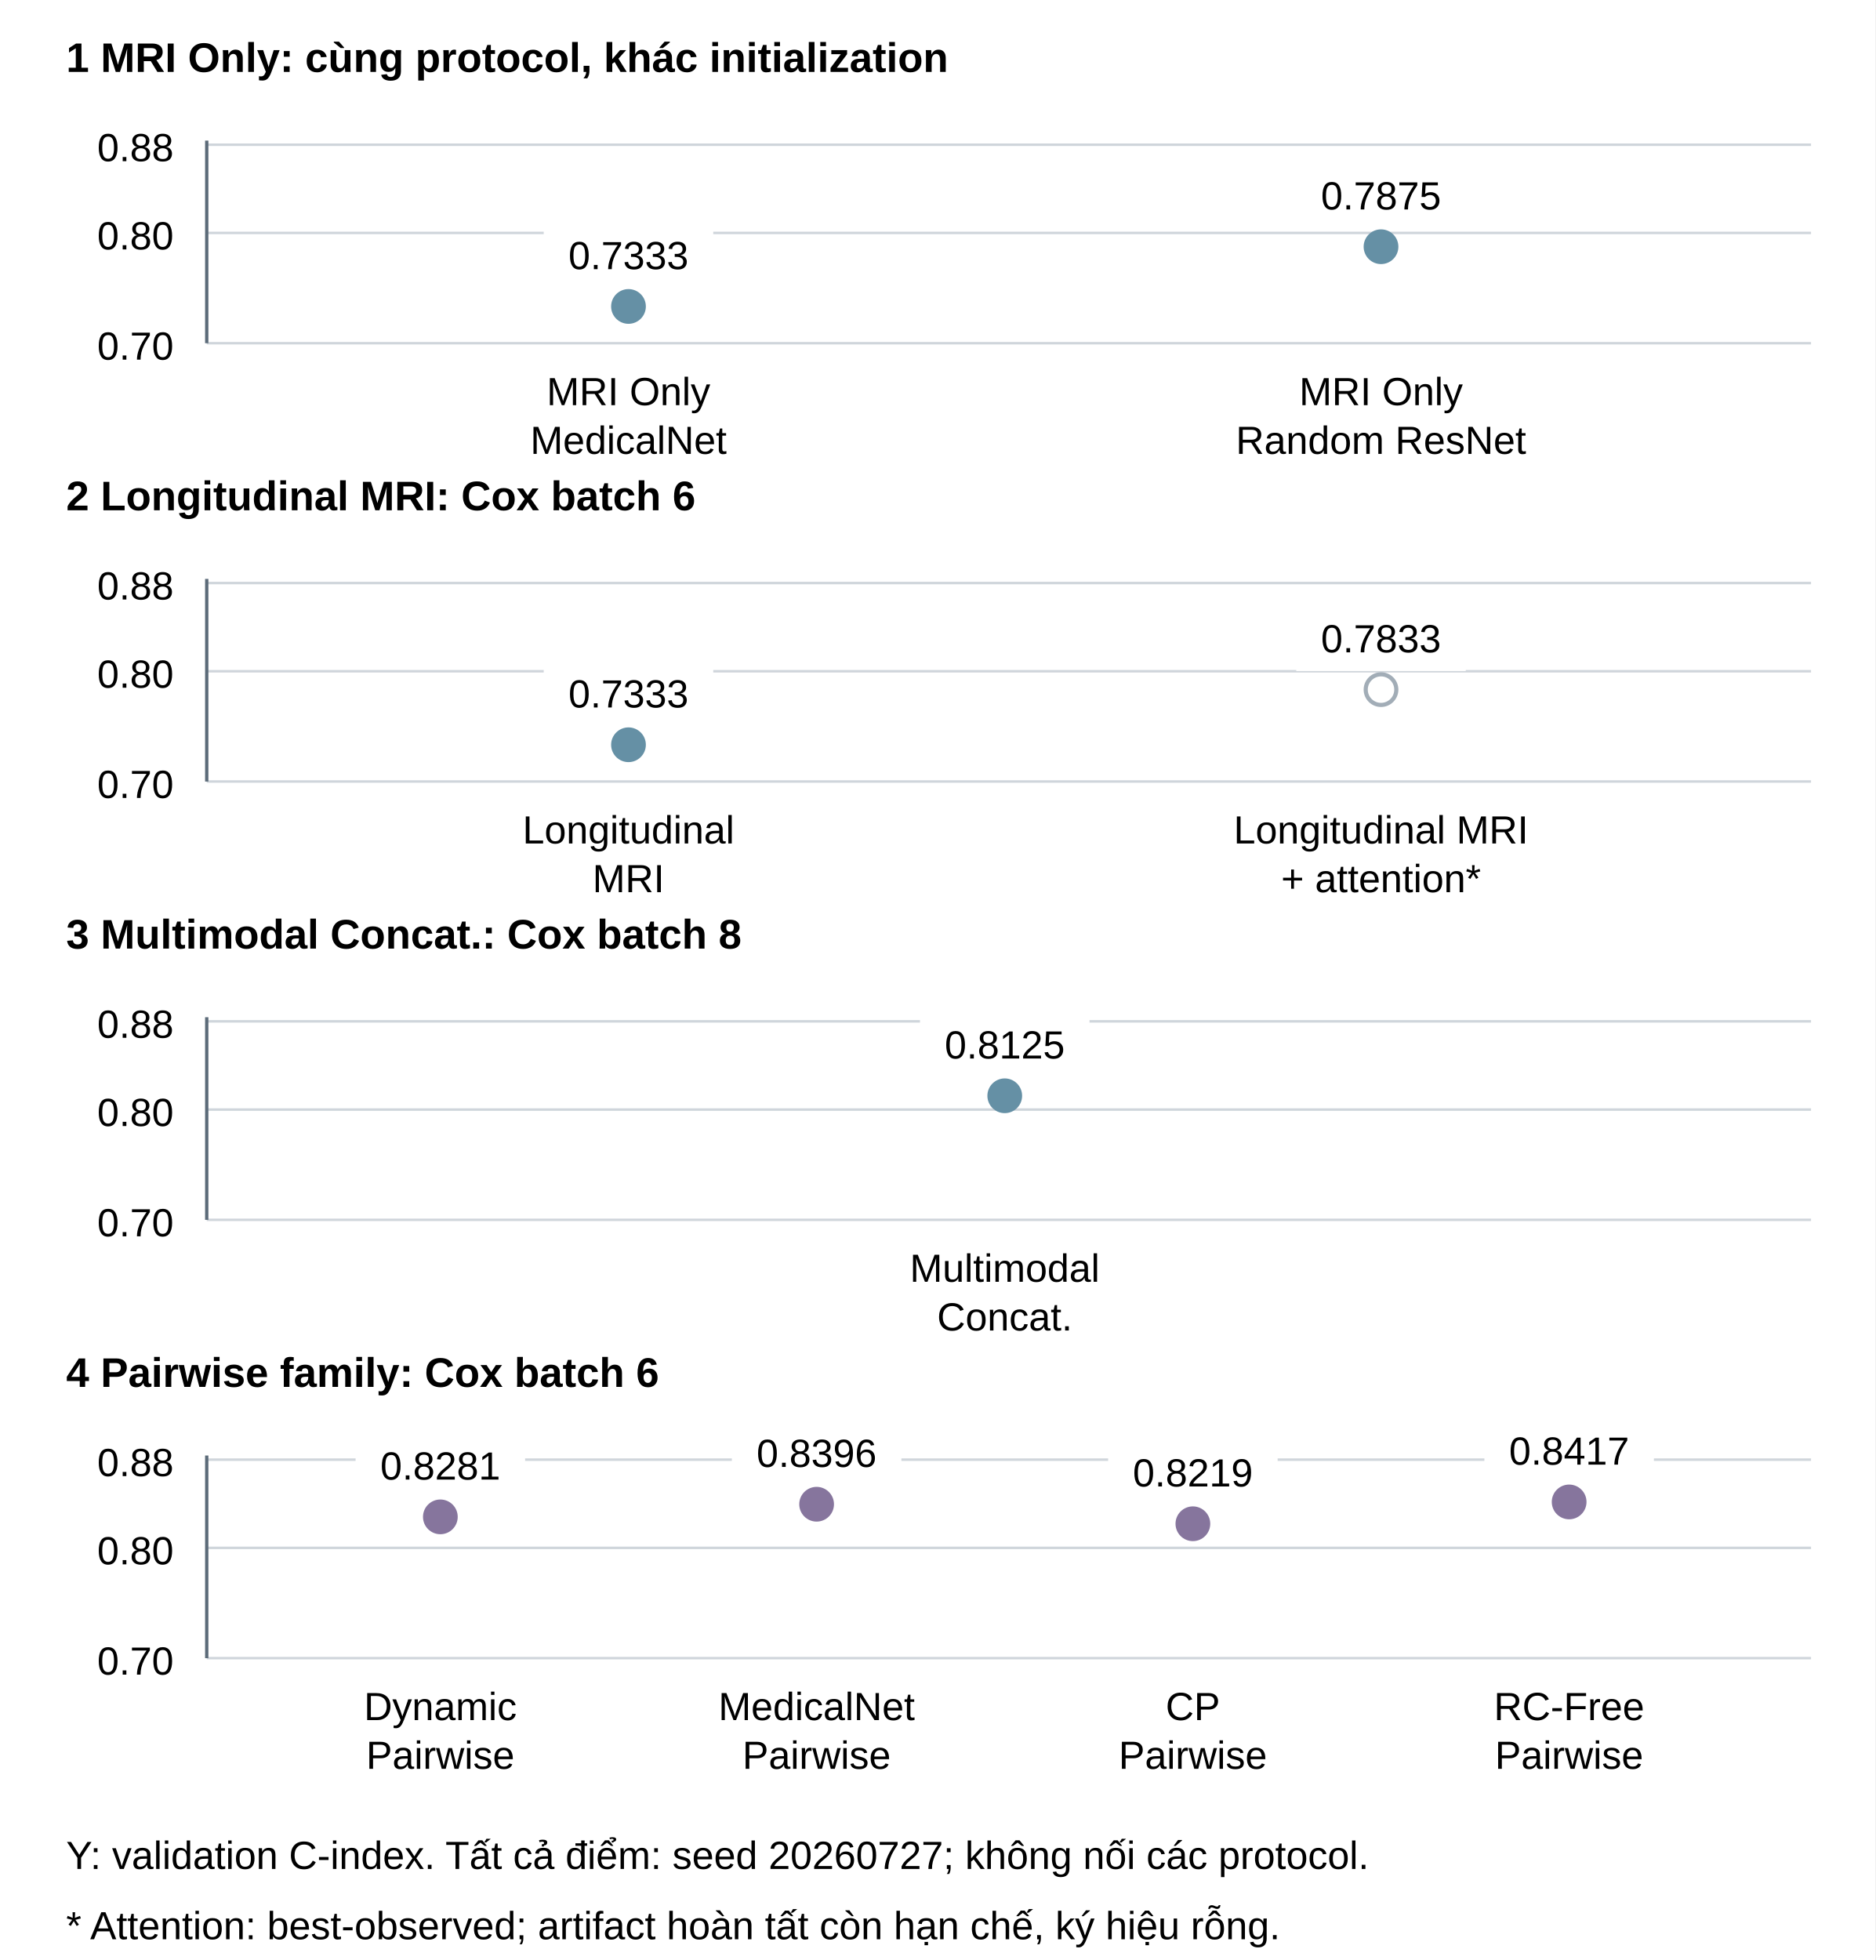
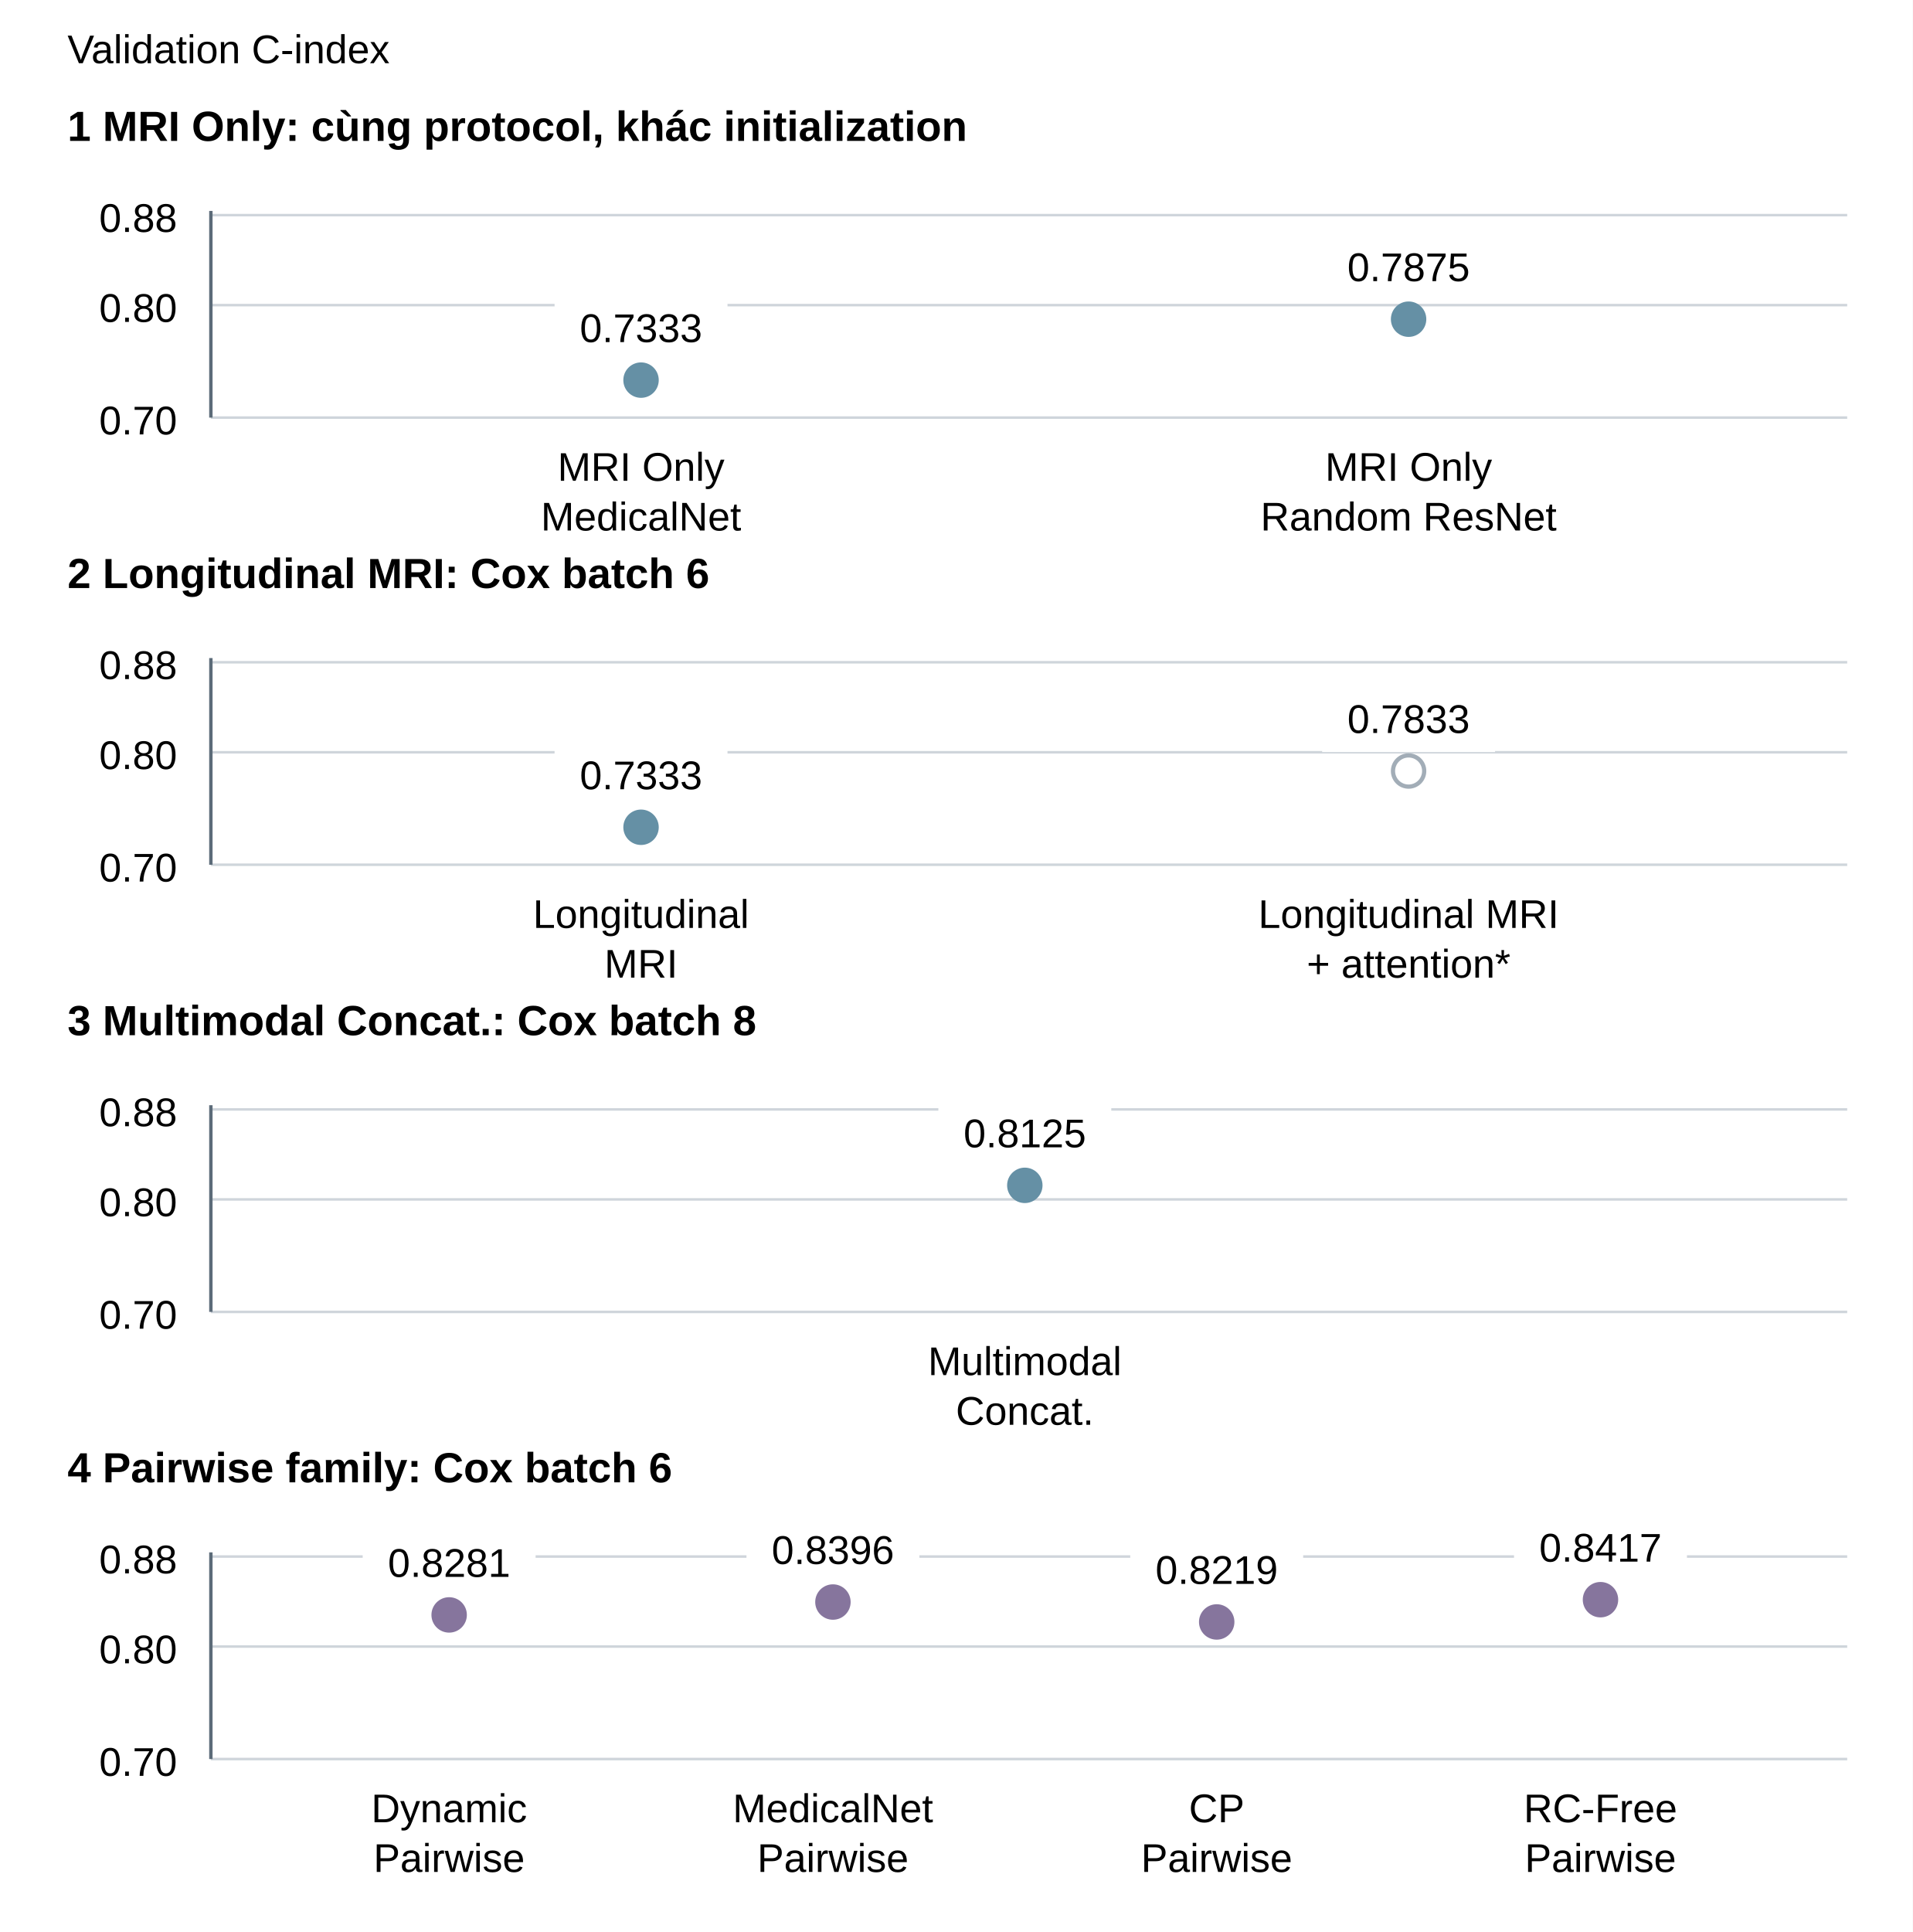
- <svg xmlns="http://www.w3.org/2000/svg" width="160mm" height="167.217mm" viewBox="0 0 453.543 474">
+ <svg xmlns="http://www.w3.org/2000/svg" width="160mm" height="161.572mm" viewBox="0 0 453.543 458">
  <rect width="100%" height="100%" fill="white" />
-   <text x="16" y="17.4" font-family="Arial, DejaVu Sans, sans-serif" font-size="10" font-weight="700" text-anchor="start" fill="#000000">1  MRI Only: cùng protocol, khác initialization</text>
-   <polyline points="50,83.0 438,83.0" fill="none" stroke="#CFD5DB" stroke-width="0.6" stroke-linejoin="round" />
-   <text x="42" y="86.98" font-family="Arial, DejaVu Sans, sans-serif" font-size="9.5" font-weight="400" text-anchor="end" fill="#000000">0.70</text>
-   <polyline points="50,56.333 438,56.333" fill="none" stroke="#CFD5DB" stroke-width="0.6" stroke-linejoin="round" />
-   <text x="42" y="60.313" font-family="Arial, DejaVu Sans, sans-serif" font-size="9.5" font-weight="400" text-anchor="end" fill="#000000">0.80</text>
-   <polyline points="50,35 438,35" fill="none" stroke="#CFD5DB" stroke-width="0.6" stroke-linejoin="round" />
-   <text x="42" y="38.98" font-family="Arial, DejaVu Sans, sans-serif" font-size="9.5" font-weight="400" text-anchor="end" fill="#000000">0.88</text>
-   <polyline points="50,34 50,83" fill="none" stroke="#5C6B79" stroke-width="0.8" stroke-linejoin="round" />
-   <circle cx="152.0" cy="74.111" r="3.7" fill="#6590A5" stroke="#6590A5" stroke-width="1" />
-   <text x="152.0" y="78.191" font-family="Arial, DejaVu Sans, sans-serif" font-size="12" font-weight="400" text-anchor="middle" fill="#000000" />
-   <rect x="132.0" y="56.111" width="40" height="13" rx="0" fill="#FFFFFF" stroke="#FFFFFF" stroke-width="1" />
-   <text x="152.0" y="66.126" font-family="Arial, DejaVu Sans, sans-serif" font-size="9.5" font-weight="700" text-anchor="middle" fill="#000000" />
-   <text x="152.0" y="65.091" font-family="Arial, DejaVu Sans, sans-serif" font-size="9.5" font-weight="400" text-anchor="middle" fill="#000000">0.7333</text>
-   <text x="152.0" y="97.98" font-family="Arial, DejaVu Sans, sans-serif" font-size="9.5" font-weight="400" text-anchor="middle" fill="#000000">MRI Only</text>
-   <text x="152.0" y="109.76" font-family="Arial, DejaVu Sans, sans-serif" font-size="9.5" font-weight="400" text-anchor="middle" fill="#000000">MedicalNet</text>
-   <circle cx="334.0" cy="59.667" r="3.7" fill="#6590A5" stroke="#6590A5" stroke-width="1" />
-   <text x="334.0" y="63.747" font-family="Arial, DejaVu Sans, sans-serif" font-size="12" font-weight="400" text-anchor="middle" fill="#000000" />
-   <rect x="314.0" y="41.667" width="40" height="13" rx="0" fill="#FFFFFF" stroke="#FFFFFF" stroke-width="1" />
-   <text x="334.0" y="51.682" font-family="Arial, DejaVu Sans, sans-serif" font-size="9.5" font-weight="700" text-anchor="middle" fill="#000000" />
-   <text x="334.0" y="50.647" font-family="Arial, DejaVu Sans, sans-serif" font-size="9.5" font-weight="400" text-anchor="middle" fill="#000000">0.7875</text>
-   <text x="334.0" y="97.98" font-family="Arial, DejaVu Sans, sans-serif" font-size="9.5" font-weight="400" text-anchor="middle" fill="#000000">MRI Only</text>
-   <text x="334.0" y="109.76" font-family="Arial, DejaVu Sans, sans-serif" font-size="9.5" font-weight="400" text-anchor="middle" fill="#000000">Random ResNet</text>
-   <text x="16" y="123.4" font-family="Arial, DejaVu Sans, sans-serif" font-size="10" font-weight="700" text-anchor="start" fill="#000000">2  Longitudinal MRI: Cox batch 6</text>
-   <polyline points="50,189.0 438,189.0" fill="none" stroke="#CFD5DB" stroke-width="0.6" stroke-linejoin="round" />
-   <text x="42" y="192.98" font-family="Arial, DejaVu Sans, sans-serif" font-size="9.5" font-weight="400" text-anchor="end" fill="#000000">0.70</text>
-   <polyline points="50,162.333 438,162.333" fill="none" stroke="#CFD5DB" stroke-width="0.6" stroke-linejoin="round" />
-   <text x="42" y="166.313" font-family="Arial, DejaVu Sans, sans-serif" font-size="9.5" font-weight="400" text-anchor="end" fill="#000000">0.80</text>
-   <polyline points="50,141.0 438,141.0" fill="none" stroke="#CFD5DB" stroke-width="0.6" stroke-linejoin="round" />
-   <text x="42" y="144.98" font-family="Arial, DejaVu Sans, sans-serif" font-size="9.5" font-weight="400" text-anchor="end" fill="#000000">0.88</text>
-   <polyline points="50,140 50,189" fill="none" stroke="#5C6B79" stroke-width="0.8" stroke-linejoin="round" />
-   <circle cx="152.0" cy="180.111" r="3.7" fill="#6590A5" stroke="#6590A5" stroke-width="1" />
-   <text x="152.0" y="184.191" font-family="Arial, DejaVu Sans, sans-serif" font-size="12" font-weight="400" text-anchor="middle" fill="#000000" />
-   <rect x="132.0" y="162.111" width="40" height="13" rx="0" fill="#FFFFFF" stroke="#FFFFFF" stroke-width="1" />
-   <text x="152.0" y="172.126" font-family="Arial, DejaVu Sans, sans-serif" font-size="9.5" font-weight="700" text-anchor="middle" fill="#000000" />
-   <text x="152.0" y="171.091" font-family="Arial, DejaVu Sans, sans-serif" font-size="9.5" font-weight="400" text-anchor="middle" fill="#000000">0.7333</text>
-   <text x="152.0" y="203.98" font-family="Arial, DejaVu Sans, sans-serif" font-size="9.5" font-weight="400" text-anchor="middle" fill="#000000">Longitudinal</text>
-   <text x="152.0" y="215.76" font-family="Arial, DejaVu Sans, sans-serif" font-size="9.5" font-weight="400" text-anchor="middle" fill="#000000">MRI</text>
-   <circle cx="334.0" cy="166.778" r="3.7" fill="#FFFFFF" stroke="#A2ADB7" stroke-width="1" />
-   <text x="334.0" y="170.858" font-family="Arial, DejaVu Sans, sans-serif" font-size="12" font-weight="400" text-anchor="middle" fill="#000000" />
-   <rect x="314.0" y="148.778" width="40" height="13" rx="0" fill="#FFFFFF" stroke="#FFFFFF" stroke-width="1" />
-   <text x="334.0" y="158.793" font-family="Arial, DejaVu Sans, sans-serif" font-size="9.5" font-weight="700" text-anchor="middle" fill="#000000" />
-   <text x="334.0" y="157.758" font-family="Arial, DejaVu Sans, sans-serif" font-size="9.5" font-weight="400" text-anchor="middle" fill="#000000">0.7833</text>
-   <text x="334.0" y="203.98" font-family="Arial, DejaVu Sans, sans-serif" font-size="9.5" font-weight="400" text-anchor="middle" fill="#000000">Longitudinal MRI</text>
-   <text x="334.0" y="215.76" font-family="Arial, DejaVu Sans, sans-serif" font-size="9.5" font-weight="400" text-anchor="middle" fill="#000000">+ attention*</text>
-   <text x="16" y="229.4" font-family="Arial, DejaVu Sans, sans-serif" font-size="10" font-weight="700" text-anchor="start" fill="#000000">3  Multimodal Concat.: Cox batch 8</text>
-   <polyline points="50,295.0 438,295.0" fill="none" stroke="#CFD5DB" stroke-width="0.6" stroke-linejoin="round" />
-   <text x="42" y="298.98" font-family="Arial, DejaVu Sans, sans-serif" font-size="9.5" font-weight="400" text-anchor="end" fill="#000000">0.70</text>
-   <polyline points="50,268.333 438,268.333" fill="none" stroke="#CFD5DB" stroke-width="0.6" stroke-linejoin="round" />
-   <text x="42" y="272.313" font-family="Arial, DejaVu Sans, sans-serif" font-size="9.5" font-weight="400" text-anchor="end" fill="#000000">0.80</text>
-   <polyline points="50,247.0 438,247.0" fill="none" stroke="#CFD5DB" stroke-width="0.6" stroke-linejoin="round" />
-   <text x="42" y="250.98" font-family="Arial, DejaVu Sans, sans-serif" font-size="9.5" font-weight="400" text-anchor="end" fill="#000000">0.88</text>
-   <polyline points="50,246 50,295" fill="none" stroke="#5C6B79" stroke-width="0.8" stroke-linejoin="round" />
-   <circle cx="243.0" cy="265.0" r="3.7" fill="#6590A5" stroke="#6590A5" stroke-width="1" />
-   <text x="243.0" y="269.08" font-family="Arial, DejaVu Sans, sans-serif" font-size="12" font-weight="400" text-anchor="middle" fill="#000000" />
-   <rect x="223.0" y="247.0" width="40" height="13" rx="0" fill="#FFFFFF" stroke="#FFFFFF" stroke-width="1" />
-   <text x="243.0" y="257.015" font-family="Arial, DejaVu Sans, sans-serif" font-size="9.5" font-weight="700" text-anchor="middle" fill="#000000" />
-   <text x="243.0" y="255.98" font-family="Arial, DejaVu Sans, sans-serif" font-size="9.5" font-weight="400" text-anchor="middle" fill="#000000">0.8125</text>
-   <text x="243.0" y="309.98" font-family="Arial, DejaVu Sans, sans-serif" font-size="9.5" font-weight="400" text-anchor="middle" fill="#000000">Multimodal</text>
-   <text x="243.0" y="321.76" font-family="Arial, DejaVu Sans, sans-serif" font-size="9.5" font-weight="400" text-anchor="middle" fill="#000000">Concat.</text>
-   <text x="16" y="335.4" font-family="Arial, DejaVu Sans, sans-serif" font-size="10" font-weight="700" text-anchor="start" fill="#000000">4  Pairwise family: Cox batch 6</text>
-   <polyline points="50,401.0 438,401.0" fill="none" stroke="#CFD5DB" stroke-width="0.6" stroke-linejoin="round" />
-   <text x="42" y="404.98" font-family="Arial, DejaVu Sans, sans-serif" font-size="9.5" font-weight="400" text-anchor="end" fill="#000000">0.70</text>
-   <polyline points="50,374.333 438,374.333" fill="none" stroke="#CFD5DB" stroke-width="0.6" stroke-linejoin="round" />
-   <text x="42" y="378.313" font-family="Arial, DejaVu Sans, sans-serif" font-size="9.5" font-weight="400" text-anchor="end" fill="#000000">0.80</text>
-   <polyline points="50,353.0 438,353.0" fill="none" stroke="#CFD5DB" stroke-width="0.6" stroke-linejoin="round" />
-   <text x="42" y="356.98" font-family="Arial, DejaVu Sans, sans-serif" font-size="9.5" font-weight="400" text-anchor="end" fill="#000000">0.88</text>
-   <polyline points="50,352 50,401" fill="none" stroke="#5C6B79" stroke-width="0.8" stroke-linejoin="round" />
-   <circle cx="106.5" cy="366.833" r="3.7" fill="#86759D" stroke="#86759D" stroke-width="1" />
-   <text x="106.5" y="370.913" font-family="Arial, DejaVu Sans, sans-serif" font-size="12" font-weight="400" text-anchor="middle" fill="#000000" />
-   <rect x="86.5" y="348.833" width="40" height="13" rx="0" fill="#FFFFFF" stroke="#FFFFFF" stroke-width="1" />
-   <text x="106.5" y="358.848" font-family="Arial, DejaVu Sans, sans-serif" font-size="9.5" font-weight="700" text-anchor="middle" fill="#000000" />
-   <text x="106.5" y="357.813" font-family="Arial, DejaVu Sans, sans-serif" font-size="9.5" font-weight="400" text-anchor="middle" fill="#000000">0.8281</text>
-   <text x="106.5" y="415.98" font-family="Arial, DejaVu Sans, sans-serif" font-size="9.5" font-weight="400" text-anchor="middle" fill="#000000">Dynamic</text>
-   <text x="106.5" y="427.76" font-family="Arial, DejaVu Sans, sans-serif" font-size="9.5" font-weight="400" text-anchor="middle" fill="#000000">Pairwise</text>
-   <circle cx="197.5" cy="363.778" r="3.7" fill="#86759D" stroke="#86759D" stroke-width="1" />
-   <text x="197.5" y="367.858" font-family="Arial, DejaVu Sans, sans-serif" font-size="12" font-weight="400" text-anchor="middle" fill="#000000" />
-   <rect x="177.5" y="345.778" width="40" height="13" rx="0" fill="#FFFFFF" stroke="#FFFFFF" stroke-width="1" />
-   <text x="197.5" y="355.793" font-family="Arial, DejaVu Sans, sans-serif" font-size="9.5" font-weight="700" text-anchor="middle" fill="#000000" />
-   <text x="197.5" y="354.758" font-family="Arial, DejaVu Sans, sans-serif" font-size="9.5" font-weight="400" text-anchor="middle" fill="#000000">0.8396</text>
-   <text x="197.5" y="415.98" font-family="Arial, DejaVu Sans, sans-serif" font-size="9.5" font-weight="400" text-anchor="middle" fill="#000000">MedicalNet</text>
-   <text x="197.5" y="427.76" font-family="Arial, DejaVu Sans, sans-serif" font-size="9.5" font-weight="400" text-anchor="middle" fill="#000000">Pairwise</text>
-   <circle cx="288.5" cy="368.5" r="3.7" fill="#86759D" stroke="#86759D" stroke-width="1" />
-   <text x="288.5" y="372.58" font-family="Arial, DejaVu Sans, sans-serif" font-size="12" font-weight="400" text-anchor="middle" fill="#000000" />
-   <rect x="268.5" y="350.5" width="40" height="13" rx="0" fill="#FFFFFF" stroke="#FFFFFF" stroke-width="1" />
-   <text x="288.5" y="360.515" font-family="Arial, DejaVu Sans, sans-serif" font-size="9.5" font-weight="700" text-anchor="middle" fill="#000000" />
-   <text x="288.5" y="359.48" font-family="Arial, DejaVu Sans, sans-serif" font-size="9.5" font-weight="400" text-anchor="middle" fill="#000000">0.8219</text>
-   <text x="288.5" y="415.98" font-family="Arial, DejaVu Sans, sans-serif" font-size="9.5" font-weight="400" text-anchor="middle" fill="#000000">CP</text>
-   <text x="288.5" y="427.76" font-family="Arial, DejaVu Sans, sans-serif" font-size="9.5" font-weight="400" text-anchor="middle" fill="#000000">Pairwise</text>
-   <circle cx="379.5" cy="363.222" r="3.7" fill="#86759D" stroke="#86759D" stroke-width="1" />
-   <text x="379.5" y="367.302" font-family="Arial, DejaVu Sans, sans-serif" font-size="12" font-weight="400" text-anchor="middle" fill="#000000" />
-   <rect x="359.5" y="345.222" width="40" height="13" rx="0" fill="#FFFFFF" stroke="#FFFFFF" stroke-width="1" />
-   <text x="379.5" y="355.237" font-family="Arial, DejaVu Sans, sans-serif" font-size="9.5" font-weight="700" text-anchor="middle" fill="#000000" />
-   <text x="379.5" y="354.202" font-family="Arial, DejaVu Sans, sans-serif" font-size="9.5" font-weight="400" text-anchor="middle" fill="#000000">0.8417</text>
-   <text x="379.5" y="415.98" font-family="Arial, DejaVu Sans, sans-serif" font-size="9.5" font-weight="400" text-anchor="middle" fill="#000000">RC-Free</text>
-   <text x="379.5" y="427.76" font-family="Arial, DejaVu Sans, sans-serif" font-size="9.5" font-weight="400" text-anchor="middle" fill="#000000">Pairwise</text>
-   <text x="16" y="451.98" font-family="Arial, DejaVu Sans, sans-serif" font-size="9.5" font-weight="400" text-anchor="start" fill="#000000">Y: validation C-index. Tất cả điểm: seed 20260727; không nối các protocol.</text>
-   <text x="16" y="468.98" font-family="Arial, DejaVu Sans, sans-serif" font-size="9.5" font-weight="400" text-anchor="start" fill="#000000">* Attention: best-observed; artifact hoàn tất còn hạn chế, ký hiệu rỗng.</text>
+   <text x="16" y="14.98" font-family="Arial, DejaVu Sans, sans-serif" font-size="9.5" font-weight="400" text-anchor="start" fill="#000000">Validation C-index</text>
+   <text x="16" y="33.4" font-family="Arial, DejaVu Sans, sans-serif" font-size="10" font-weight="700" text-anchor="start" fill="#000000">1  MRI Only: cùng protocol, khác initialization</text>
+   <polyline points="50,99.0 438,99.0" fill="none" stroke="#CFD5DB" stroke-width="0.6" stroke-linejoin="round" />
+   <text x="42" y="102.98" font-family="Arial, DejaVu Sans, sans-serif" font-size="9.5" font-weight="400" text-anchor="end" fill="#000000">0.70</text>
+   <polyline points="50,72.333 438,72.333" fill="none" stroke="#CFD5DB" stroke-width="0.6" stroke-linejoin="round" />
+   <text x="42" y="76.313" font-family="Arial, DejaVu Sans, sans-serif" font-size="9.5" font-weight="400" text-anchor="end" fill="#000000">0.80</text>
+   <polyline points="50,51 438,51" fill="none" stroke="#CFD5DB" stroke-width="0.6" stroke-linejoin="round" />
+   <text x="42" y="54.98" font-family="Arial, DejaVu Sans, sans-serif" font-size="9.5" font-weight="400" text-anchor="end" fill="#000000">0.88</text>
+   <polyline points="50,50 50,99" fill="none" stroke="#5C6B79" stroke-width="0.8" stroke-linejoin="round" />
+   <circle cx="152.0" cy="90.111" r="3.7" fill="#6590A5" stroke="#6590A5" stroke-width="1" />
+   <text x="152.0" y="94.191" font-family="Arial, DejaVu Sans, sans-serif" font-size="12" font-weight="400" text-anchor="middle" fill="#000000" />
+   <rect x="132.0" y="72.111" width="40" height="13" rx="0" fill="#FFFFFF" stroke="#FFFFFF" stroke-width="1" />
+   <text x="152.0" y="82.126" font-family="Arial, DejaVu Sans, sans-serif" font-size="9.5" font-weight="700" text-anchor="middle" fill="#000000" />
+   <text x="152.0" y="81.091" font-family="Arial, DejaVu Sans, sans-serif" font-size="9.5" font-weight="400" text-anchor="middle" fill="#000000">0.7333</text>
+   <text x="152.0" y="113.98" font-family="Arial, DejaVu Sans, sans-serif" font-size="9.5" font-weight="400" text-anchor="middle" fill="#000000">MRI Only</text>
+   <text x="152.0" y="125.76" font-family="Arial, DejaVu Sans, sans-serif" font-size="9.5" font-weight="400" text-anchor="middle" fill="#000000">MedicalNet</text>
+   <circle cx="334.0" cy="75.667" r="3.7" fill="#6590A5" stroke="#6590A5" stroke-width="1" />
+   <text x="334.0" y="79.747" font-family="Arial, DejaVu Sans, sans-serif" font-size="12" font-weight="400" text-anchor="middle" fill="#000000" />
+   <rect x="314.0" y="57.667" width="40" height="13" rx="0" fill="#FFFFFF" stroke="#FFFFFF" stroke-width="1" />
+   <text x="334.0" y="67.682" font-family="Arial, DejaVu Sans, sans-serif" font-size="9.5" font-weight="700" text-anchor="middle" fill="#000000" />
+   <text x="334.0" y="66.647" font-family="Arial, DejaVu Sans, sans-serif" font-size="9.5" font-weight="400" text-anchor="middle" fill="#000000">0.7875</text>
+   <text x="334.0" y="113.98" font-family="Arial, DejaVu Sans, sans-serif" font-size="9.5" font-weight="400" text-anchor="middle" fill="#000000">MRI Only</text>
+   <text x="334.0" y="125.76" font-family="Arial, DejaVu Sans, sans-serif" font-size="9.5" font-weight="400" text-anchor="middle" fill="#000000">Random ResNet</text>
+   <text x="16" y="139.4" font-family="Arial, DejaVu Sans, sans-serif" font-size="10" font-weight="700" text-anchor="start" fill="#000000">2  Longitudinal MRI: Cox batch 6</text>
+   <polyline points="50,205.0 438,205.0" fill="none" stroke="#CFD5DB" stroke-width="0.6" stroke-linejoin="round" />
+   <text x="42" y="208.98" font-family="Arial, DejaVu Sans, sans-serif" font-size="9.5" font-weight="400" text-anchor="end" fill="#000000">0.70</text>
+   <polyline points="50,178.333 438,178.333" fill="none" stroke="#CFD5DB" stroke-width="0.6" stroke-linejoin="round" />
+   <text x="42" y="182.313" font-family="Arial, DejaVu Sans, sans-serif" font-size="9.5" font-weight="400" text-anchor="end" fill="#000000">0.80</text>
+   <polyline points="50,157.0 438,157.0" fill="none" stroke="#CFD5DB" stroke-width="0.6" stroke-linejoin="round" />
+   <text x="42" y="160.98" font-family="Arial, DejaVu Sans, sans-serif" font-size="9.5" font-weight="400" text-anchor="end" fill="#000000">0.88</text>
+   <polyline points="50,156 50,205" fill="none" stroke="#5C6B79" stroke-width="0.8" stroke-linejoin="round" />
+   <circle cx="152.0" cy="196.111" r="3.7" fill="#6590A5" stroke="#6590A5" stroke-width="1" />
+   <text x="152.0" y="200.191" font-family="Arial, DejaVu Sans, sans-serif" font-size="12" font-weight="400" text-anchor="middle" fill="#000000" />
+   <rect x="132.0" y="178.111" width="40" height="13" rx="0" fill="#FFFFFF" stroke="#FFFFFF" stroke-width="1" />
+   <text x="152.0" y="188.126" font-family="Arial, DejaVu Sans, sans-serif" font-size="9.5" font-weight="700" text-anchor="middle" fill="#000000" />
+   <text x="152.0" y="187.091" font-family="Arial, DejaVu Sans, sans-serif" font-size="9.5" font-weight="400" text-anchor="middle" fill="#000000">0.7333</text>
+   <text x="152.0" y="219.98" font-family="Arial, DejaVu Sans, sans-serif" font-size="9.5" font-weight="400" text-anchor="middle" fill="#000000">Longitudinal</text>
+   <text x="152.0" y="231.76" font-family="Arial, DejaVu Sans, sans-serif" font-size="9.5" font-weight="400" text-anchor="middle" fill="#000000">MRI</text>
+   <circle cx="334.0" cy="182.778" r="3.7" fill="#FFFFFF" stroke="#A2ADB7" stroke-width="1" />
+   <text x="334.0" y="186.858" font-family="Arial, DejaVu Sans, sans-serif" font-size="12" font-weight="400" text-anchor="middle" fill="#000000" />
+   <rect x="314.0" y="164.778" width="40" height="13" rx="0" fill="#FFFFFF" stroke="#FFFFFF" stroke-width="1" />
+   <text x="334.0" y="174.793" font-family="Arial, DejaVu Sans, sans-serif" font-size="9.5" font-weight="700" text-anchor="middle" fill="#000000" />
+   <text x="334.0" y="173.758" font-family="Arial, DejaVu Sans, sans-serif" font-size="9.5" font-weight="400" text-anchor="middle" fill="#000000">0.7833</text>
+   <text x="334.0" y="219.98" font-family="Arial, DejaVu Sans, sans-serif" font-size="9.5" font-weight="400" text-anchor="middle" fill="#000000">Longitudinal MRI</text>
+   <text x="334.0" y="231.76" font-family="Arial, DejaVu Sans, sans-serif" font-size="9.5" font-weight="400" text-anchor="middle" fill="#000000">+ attention*</text>
+   <text x="16" y="245.4" font-family="Arial, DejaVu Sans, sans-serif" font-size="10" font-weight="700" text-anchor="start" fill="#000000">3  Multimodal Concat.: Cox batch 8</text>
+   <polyline points="50,311.0 438,311.0" fill="none" stroke="#CFD5DB" stroke-width="0.6" stroke-linejoin="round" />
+   <text x="42" y="314.98" font-family="Arial, DejaVu Sans, sans-serif" font-size="9.5" font-weight="400" text-anchor="end" fill="#000000">0.70</text>
+   <polyline points="50,284.333 438,284.333" fill="none" stroke="#CFD5DB" stroke-width="0.6" stroke-linejoin="round" />
+   <text x="42" y="288.313" font-family="Arial, DejaVu Sans, sans-serif" font-size="9.5" font-weight="400" text-anchor="end" fill="#000000">0.80</text>
+   <polyline points="50,263.0 438,263.0" fill="none" stroke="#CFD5DB" stroke-width="0.6" stroke-linejoin="round" />
+   <text x="42" y="266.98" font-family="Arial, DejaVu Sans, sans-serif" font-size="9.5" font-weight="400" text-anchor="end" fill="#000000">0.88</text>
+   <polyline points="50,262 50,311" fill="none" stroke="#5C6B79" stroke-width="0.8" stroke-linejoin="round" />
+   <circle cx="243.0" cy="281.0" r="3.7" fill="#6590A5" stroke="#6590A5" stroke-width="1" />
+   <text x="243.0" y="285.08" font-family="Arial, DejaVu Sans, sans-serif" font-size="12" font-weight="400" text-anchor="middle" fill="#000000" />
+   <rect x="223.0" y="263.0" width="40" height="13" rx="0" fill="#FFFFFF" stroke="#FFFFFF" stroke-width="1" />
+   <text x="243.0" y="273.015" font-family="Arial, DejaVu Sans, sans-serif" font-size="9.5" font-weight="700" text-anchor="middle" fill="#000000" />
+   <text x="243.0" y="271.98" font-family="Arial, DejaVu Sans, sans-serif" font-size="9.5" font-weight="400" text-anchor="middle" fill="#000000">0.8125</text>
+   <text x="243.0" y="325.98" font-family="Arial, DejaVu Sans, sans-serif" font-size="9.5" font-weight="400" text-anchor="middle" fill="#000000">Multimodal</text>
+   <text x="243.0" y="337.76" font-family="Arial, DejaVu Sans, sans-serif" font-size="9.5" font-weight="400" text-anchor="middle" fill="#000000">Concat.</text>
+   <text x="16" y="351.4" font-family="Arial, DejaVu Sans, sans-serif" font-size="10" font-weight="700" text-anchor="start" fill="#000000">4  Pairwise family: Cox batch 6</text>
+   <polyline points="50,417.0 438,417.0" fill="none" stroke="#CFD5DB" stroke-width="0.6" stroke-linejoin="round" />
+   <text x="42" y="420.98" font-family="Arial, DejaVu Sans, sans-serif" font-size="9.5" font-weight="400" text-anchor="end" fill="#000000">0.70</text>
+   <polyline points="50,390.333 438,390.333" fill="none" stroke="#CFD5DB" stroke-width="0.6" stroke-linejoin="round" />
+   <text x="42" y="394.313" font-family="Arial, DejaVu Sans, sans-serif" font-size="9.5" font-weight="400" text-anchor="end" fill="#000000">0.80</text>
+   <polyline points="50,369.0 438,369.0" fill="none" stroke="#CFD5DB" stroke-width="0.6" stroke-linejoin="round" />
+   <text x="42" y="372.98" font-family="Arial, DejaVu Sans, sans-serif" font-size="9.5" font-weight="400" text-anchor="end" fill="#000000">0.88</text>
+   <polyline points="50,368 50,417" fill="none" stroke="#5C6B79" stroke-width="0.8" stroke-linejoin="round" />
+   <circle cx="106.5" cy="382.833" r="3.7" fill="#86759D" stroke="#86759D" stroke-width="1" />
+   <text x="106.5" y="386.913" font-family="Arial, DejaVu Sans, sans-serif" font-size="12" font-weight="400" text-anchor="middle" fill="#000000" />
+   <rect x="86.5" y="364.833" width="40" height="13" rx="0" fill="#FFFFFF" stroke="#FFFFFF" stroke-width="1" />
+   <text x="106.5" y="374.848" font-family="Arial, DejaVu Sans, sans-serif" font-size="9.5" font-weight="700" text-anchor="middle" fill="#000000" />
+   <text x="106.5" y="373.813" font-family="Arial, DejaVu Sans, sans-serif" font-size="9.5" font-weight="400" text-anchor="middle" fill="#000000">0.8281</text>
+   <text x="106.5" y="431.98" font-family="Arial, DejaVu Sans, sans-serif" font-size="9.5" font-weight="400" text-anchor="middle" fill="#000000">Dynamic</text>
+   <text x="106.5" y="443.76" font-family="Arial, DejaVu Sans, sans-serif" font-size="9.5" font-weight="400" text-anchor="middle" fill="#000000">Pairwise</text>
+   <circle cx="197.5" cy="379.778" r="3.7" fill="#86759D" stroke="#86759D" stroke-width="1" />
+   <text x="197.5" y="383.858" font-family="Arial, DejaVu Sans, sans-serif" font-size="12" font-weight="400" text-anchor="middle" fill="#000000" />
+   <rect x="177.5" y="361.778" width="40" height="13" rx="0" fill="#FFFFFF" stroke="#FFFFFF" stroke-width="1" />
+   <text x="197.5" y="371.793" font-family="Arial, DejaVu Sans, sans-serif" font-size="9.5" font-weight="700" text-anchor="middle" fill="#000000" />
+   <text x="197.5" y="370.758" font-family="Arial, DejaVu Sans, sans-serif" font-size="9.5" font-weight="400" text-anchor="middle" fill="#000000">0.8396</text>
+   <text x="197.5" y="431.98" font-family="Arial, DejaVu Sans, sans-serif" font-size="9.5" font-weight="400" text-anchor="middle" fill="#000000">MedicalNet</text>
+   <text x="197.5" y="443.76" font-family="Arial, DejaVu Sans, sans-serif" font-size="9.5" font-weight="400" text-anchor="middle" fill="#000000">Pairwise</text>
+   <circle cx="288.5" cy="384.5" r="3.7" fill="#86759D" stroke="#86759D" stroke-width="1" />
+   <text x="288.5" y="388.58" font-family="Arial, DejaVu Sans, sans-serif" font-size="12" font-weight="400" text-anchor="middle" fill="#000000" />
+   <rect x="268.5" y="366.5" width="40" height="13" rx="0" fill="#FFFFFF" stroke="#FFFFFF" stroke-width="1" />
+   <text x="288.5" y="376.515" font-family="Arial, DejaVu Sans, sans-serif" font-size="9.5" font-weight="700" text-anchor="middle" fill="#000000" />
+   <text x="288.5" y="375.48" font-family="Arial, DejaVu Sans, sans-serif" font-size="9.5" font-weight="400" text-anchor="middle" fill="#000000">0.8219</text>
+   <text x="288.5" y="431.98" font-family="Arial, DejaVu Sans, sans-serif" font-size="9.5" font-weight="400" text-anchor="middle" fill="#000000">CP</text>
+   <text x="288.5" y="443.76" font-family="Arial, DejaVu Sans, sans-serif" font-size="9.5" font-weight="400" text-anchor="middle" fill="#000000">Pairwise</text>
+   <circle cx="379.5" cy="379.222" r="3.7" fill="#86759D" stroke="#86759D" stroke-width="1" />
+   <text x="379.5" y="383.302" font-family="Arial, DejaVu Sans, sans-serif" font-size="12" font-weight="400" text-anchor="middle" fill="#000000" />
+   <rect x="359.5" y="361.222" width="40" height="13" rx="0" fill="#FFFFFF" stroke="#FFFFFF" stroke-width="1" />
+   <text x="379.5" y="371.237" font-family="Arial, DejaVu Sans, sans-serif" font-size="9.5" font-weight="700" text-anchor="middle" fill="#000000" />
+   <text x="379.5" y="370.202" font-family="Arial, DejaVu Sans, sans-serif" font-size="9.5" font-weight="400" text-anchor="middle" fill="#000000">0.8417</text>
+   <text x="379.5" y="431.98" font-family="Arial, DejaVu Sans, sans-serif" font-size="9.5" font-weight="400" text-anchor="middle" fill="#000000">RC-Free</text>
+   <text x="379.5" y="443.76" font-family="Arial, DejaVu Sans, sans-serif" font-size="9.5" font-weight="400" text-anchor="middle" fill="#000000">Pairwise</text>
</svg>
